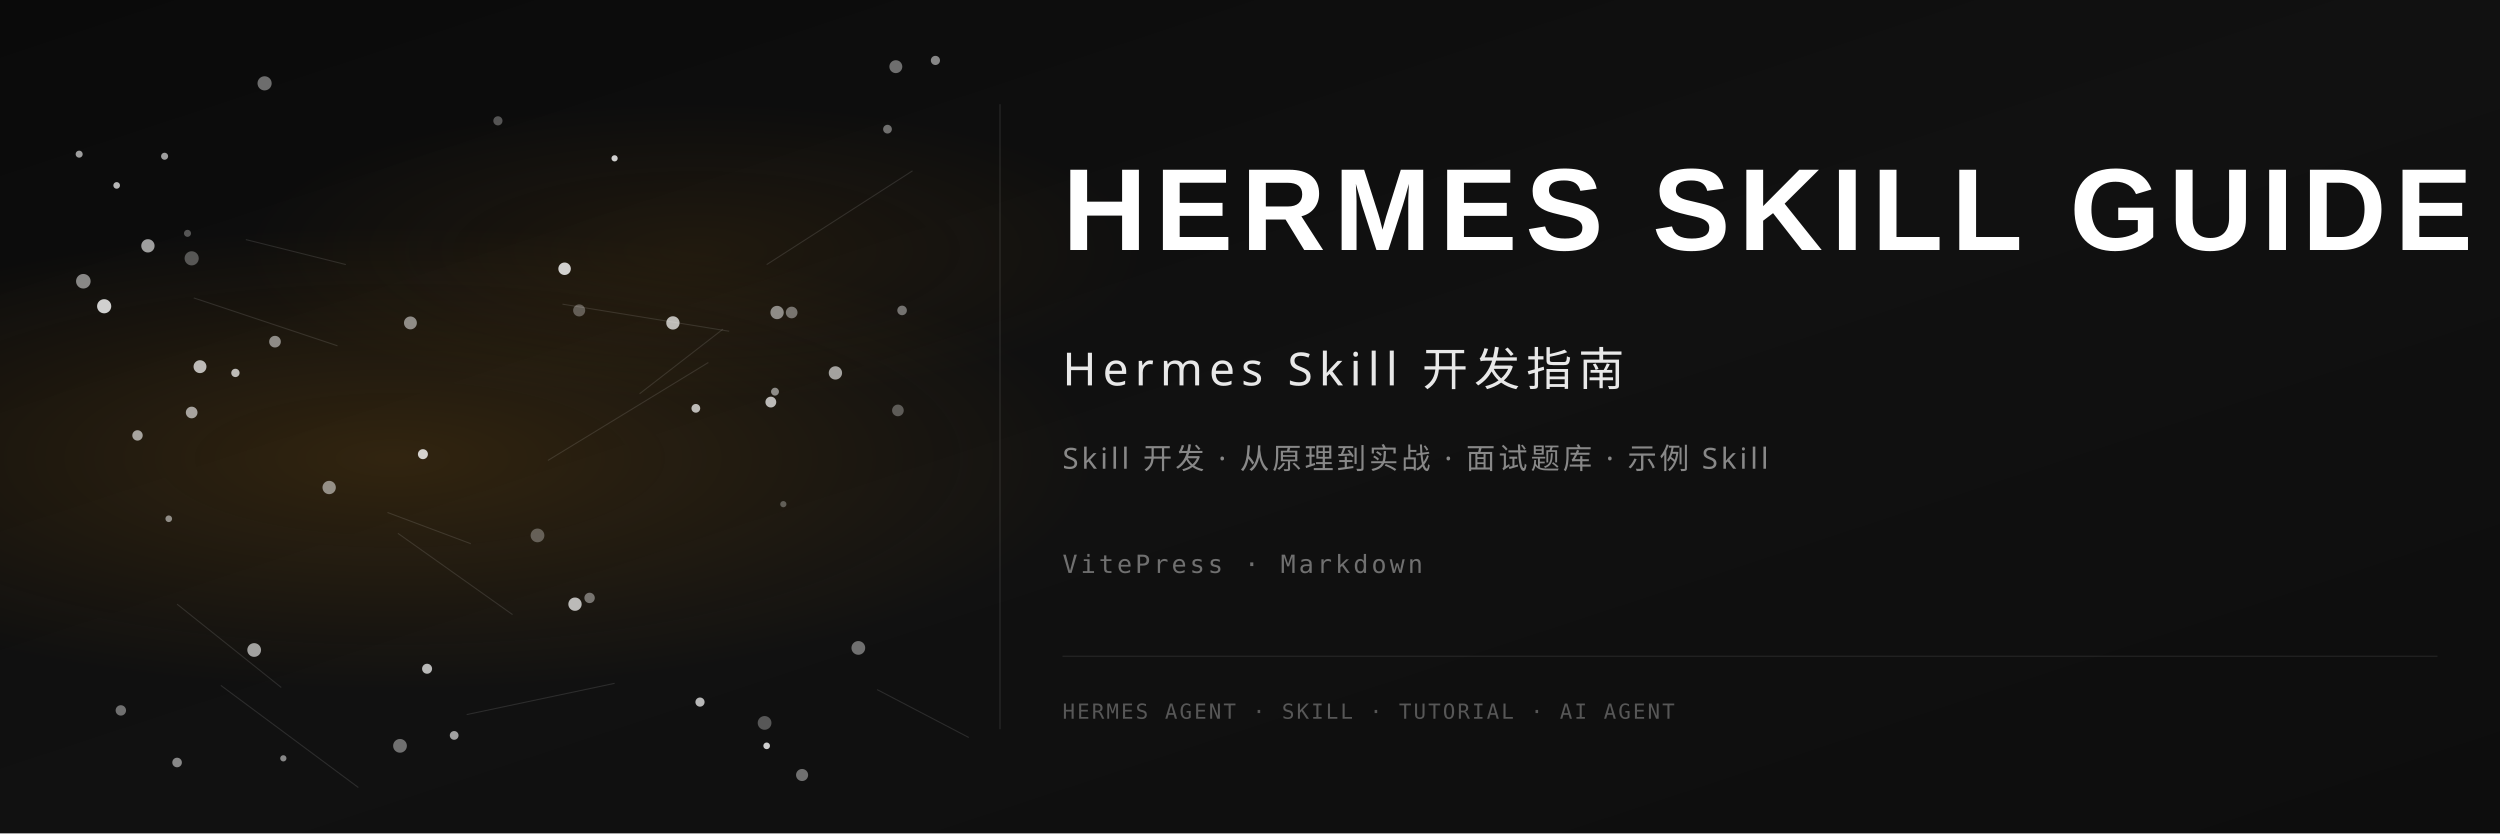
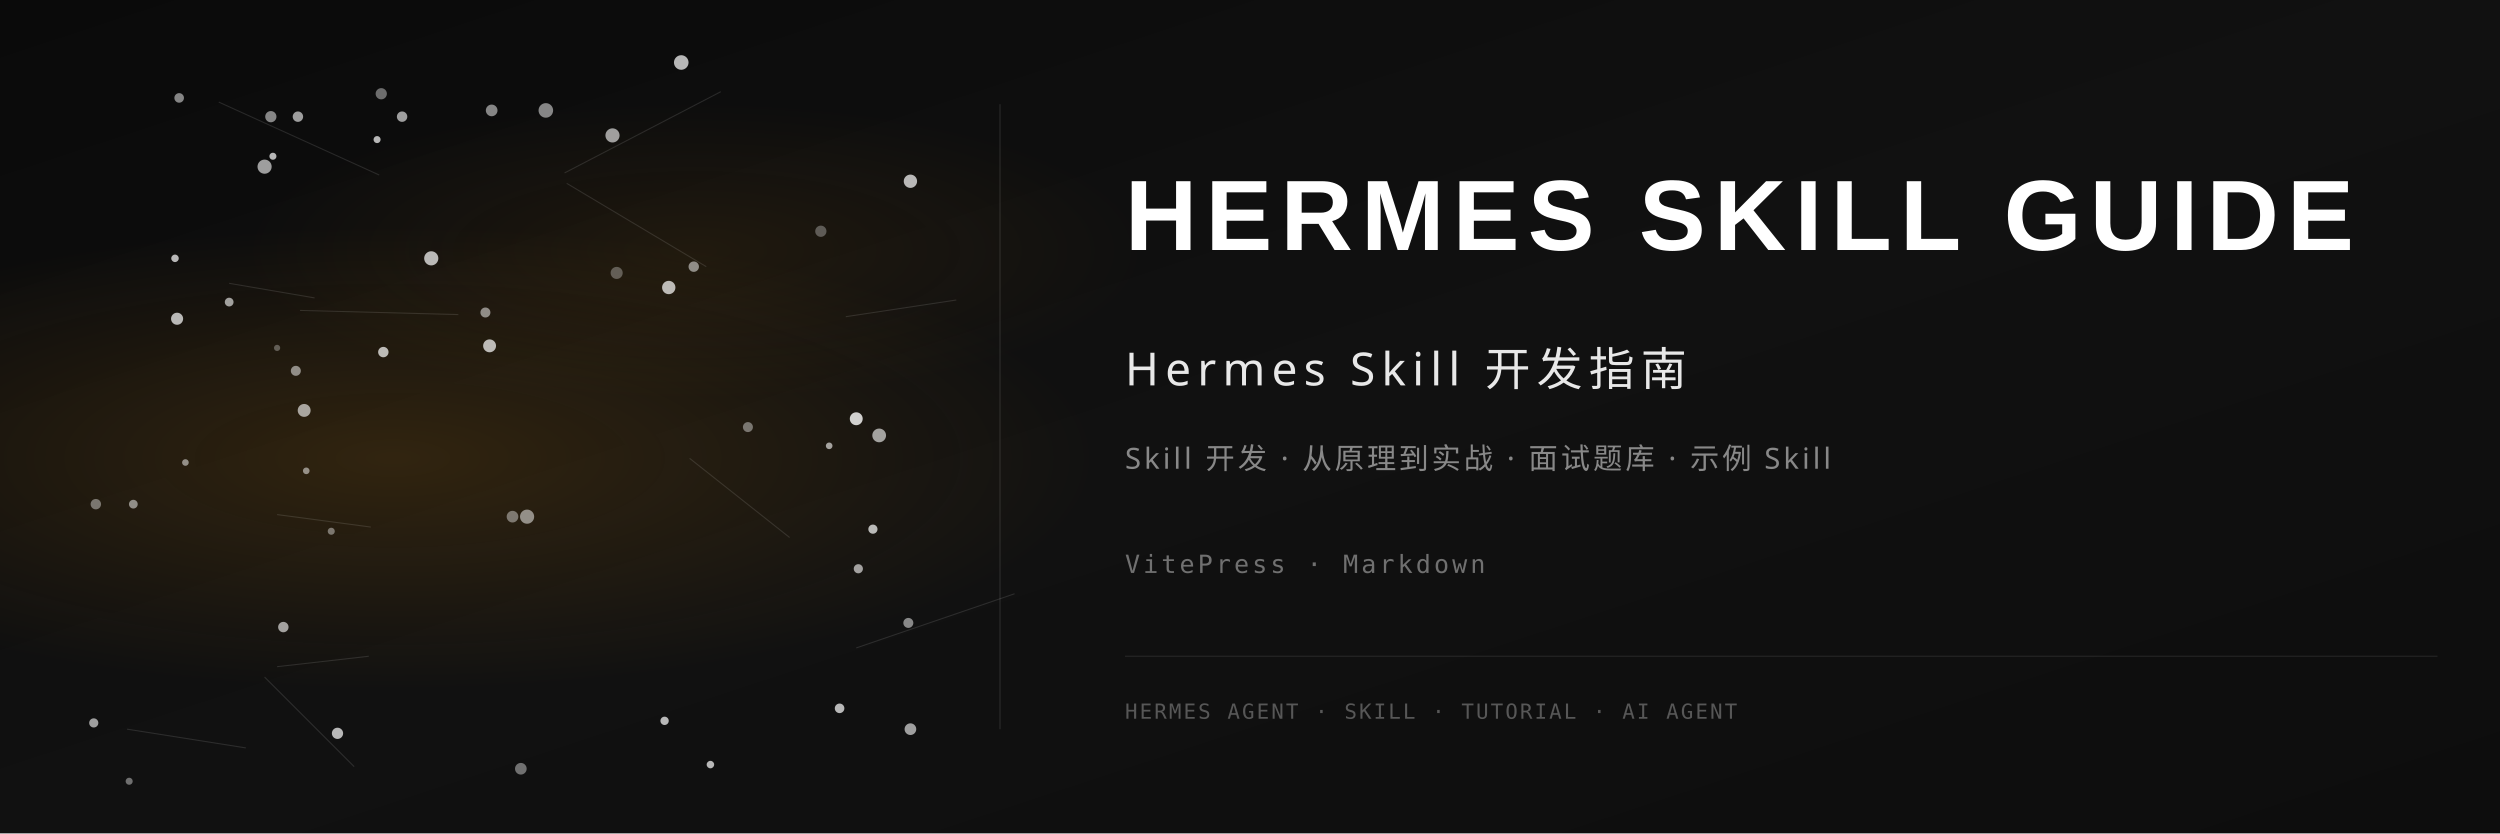
<svg xmlns="http://www.w3.org/2000/svg" viewBox="0 0 1200 400" width="1200" height="400">
  <defs>
    <linearGradient id="bg" x1="0%" y1="0%" x2="100%" y2="100%">
      <stop offset="0%" style="stop-color:#0a0a0a" />
      <stop offset="50%" style="stop-color:#111111" />
      <stop offset="100%" style="stop-color:#0d0d0d" />
    </linearGradient>
    <radialGradient id="glow1" cx="16%" cy="55%" r="28%">
      <stop offset="0%" style="stop-color:#F39C12;stop-opacity:0.15" />
      <stop offset="100%" style="stop-color:#F39C12;stop-opacity:0" />
    </radialGradient>
    <radialGradient id="glow2" cx="28%" cy="30%" r="18%">
      <stop offset="0%" style="stop-color:#F39C12;stop-opacity:0.08" />
      <stop offset="100%" style="stop-color:#F39C12;stop-opacity:0" />
    </radialGradient>
  </defs>
  <rect width="1200" height="400" fill="url(#bg)" />
  <rect width="1200" height="400" fill="url(#glow1)" />
  <rect width="1200" height="400" fill="url(#glow2)" />
-   <circle cx="38" cy="74" r="1.7" fill="white" opacity="0.6" />
-   <circle cx="205" cy="321" r="2.4" fill="white" opacity="0.7" />
-   <circle cx="367" cy="347" r="3.3" fill="white" opacity="0.3" />
-   <circle cx="197" cy="155" r="3.1" fill="white" opacity="0.5" />
-   <circle cx="85" cy="366" r="2.3" fill="white" opacity="0.5" />
-   <circle cx="336" cy="337" r="2.2" fill="white" opacity="0.7" />
-   <circle cx="283" cy="287" r="2.5" fill="white" opacity="0.4" />
-   <circle cx="385" cy="372" r="2.9" fill="white" opacity="0.4" />
-   <circle cx="323" cy="155" r="3.2" fill="white" opacity="0.7" />
-   <circle cx="373" cy="150" r="3.2" fill="white" opacity="0.5" />
-   <circle cx="276" cy="290" r="3.2" fill="white" opacity="0.7" />
-   <circle cx="122" cy="312" r="3.3" fill="white" opacity="0.6" />
-   <circle cx="372" cy="188" r="1.9" fill="white" opacity="0.5" />
-   <circle cx="380" cy="150" r="2.8" fill="white" opacity="0.4" />
-   <circle cx="58" cy="341" r="2.5" fill="white" opacity="0.4" />
-   <circle cx="295" cy="76" r="1.5" fill="white" opacity="0.8" />
-   <circle cx="218" cy="353" r="2.1" fill="white" opacity="0.6" />
-   <circle cx="66" cy="209" r="2.5" fill="white" opacity="0.6" />
-   <circle cx="426" cy="62" r="2.1" fill="white" opacity="0.4" />
-   <circle cx="50" cy="147" r="3.4" fill="white" opacity="0.8" />
-   <circle cx="132" cy="164" r="2.8" fill="white" opacity="0.5" />
-   <circle cx="96" cy="176" r="3.1" fill="white" opacity="0.7" />
-   <circle cx="90" cy="112" r="1.7" fill="white" opacity="0.3" />
-   <circle cx="431" cy="197" r="2.8" fill="white" opacity="0.3" />
-   <circle cx="376" cy="242" r="1.5" fill="white" opacity="0.3" />
-   <circle cx="278" cy="149" r="2.9" fill="white" opacity="0.3" />
-   <circle cx="158" cy="234" r="3.2" fill="white" opacity="0.5" />
-   <circle cx="412" cy="311" r="3.3" fill="white" opacity="0.4" />
-   <circle cx="203" cy="218" r="2.4" fill="white" opacity="0.8" />
-   <circle cx="40" cy="135" r="3.5" fill="white" opacity="0.5" />
-   <circle cx="370" cy="193" r="2.6" fill="white" opacity="0.7" />
-   <circle cx="56" cy="89" r="1.6" fill="white" opacity="0.7" />
-   <circle cx="258" cy="257" r="3.3" fill="white" opacity="0.3" />
-   <circle cx="92" cy="198" r="2.8" fill="white" opacity="0.6" />
-   <circle cx="127" cy="40" r="3.4" fill="white" opacity="0.4" />
-   <circle cx="433" cy="149" r="2.3" fill="white" opacity="0.4" />
-   <circle cx="71" cy="118" r="3.2" fill="white" opacity="0.6" />
-   <circle cx="449" cy="29" r="2.2" fill="white" opacity="0.5" />
-   <circle cx="334" cy="196" r="2.1" fill="white" opacity="0.7" />
-   <circle cx="113" cy="179" r="2.0" fill="white" opacity="0.7" />
-   <circle cx="368" cy="358" r="1.6" fill="white" opacity="0.8" />
-   <circle cx="271" cy="129" r="3.0" fill="white" opacity="0.8" />
-   <circle cx="239" cy="58" r="2.2" fill="white" opacity="0.3" />
-   <circle cx="79" cy="75" r="1.7" fill="white" opacity="0.6" />
-   <circle cx="136" cy="364" r="1.5" fill="white" opacity="0.5" />
-   <circle cx="92" cy="124" r="3.4" fill="white" opacity="0.3" />
-   <circle cx="81" cy="249" r="1.6" fill="white" opacity="0.5" />
-   <circle cx="192" cy="358" r="3.3" fill="white" opacity="0.4" />
-   <circle cx="430" cy="32" r="3.1" fill="white" opacity="0.4" />
-   <circle cx="401" cy="179" r="3.2" fill="white" opacity="0.6" />
-   <line x1="421" y1="331" x2="465" y2="354" stroke="white" stroke-width="0.5" opacity="0.12" />
-   <line x1="191" y1="256" x2="246" y2="295" stroke="white" stroke-width="0.5" opacity="0.12" />
-   <line x1="186" y1="246" x2="226" y2="261" stroke="white" stroke-width="0.5" opacity="0.12" />
-   <line x1="368" y1="127" x2="438" y2="82" stroke="white" stroke-width="0.5" opacity="0.12" />
-   <line x1="224" y1="343" x2="295" y2="328" stroke="white" stroke-width="0.5" opacity="0.12" />
-   <line x1="106" y1="329" x2="172" y2="378" stroke="white" stroke-width="0.5" opacity="0.12" />
-   <line x1="263" y1="221" x2="340" y2="174" stroke="white" stroke-width="0.5" opacity="0.12" />
-   <line x1="307" y1="189" x2="347" y2="158" stroke="white" stroke-width="0.5" opacity="0.12" />
-   <line x1="118" y1="115" x2="166" y2="127" stroke="white" stroke-width="0.5" opacity="0.12" />
-   <line x1="270" y1="146" x2="350" y2="159" stroke="white" stroke-width="0.5" opacity="0.12" />
-   <line x1="93" y1="143" x2="162" y2="166" stroke="white" stroke-width="0.5" opacity="0.12" />
-   <line x1="85" y1="290" x2="135" y2="330" stroke="white" stroke-width="0.5" opacity="0.12" />
+   <circle cx="62" cy="375" r="1.7" fill="white" opacity="0.4" />
+   <circle cx="294" cy="65" r="3.4" fill="white" opacity="0.6" />
+   <circle cx="207" cy="124" r="3.4" fill="white" opacity="0.7" />
+   <circle cx="183" cy="45" r="2.7" fill="white" opacity="0.4" />
+   <circle cx="147" cy="226" r="1.6" fill="white" opacity="0.5" />
+   <circle cx="394" cy="111" r="2.7" fill="white" opacity="0.3" />
+   <circle cx="359" cy="205" r="2.4" fill="white" opacity="0.4" />
+   <circle cx="437" cy="87" r="3.2" fill="white" opacity="0.7" />
+   <circle cx="250" cy="369" r="2.8" fill="white" opacity="0.4" />
+   <circle cx="84" cy="124" r="1.8" fill="white" opacity="0.7" />
+   <circle cx="233" cy="150" r="2.4" fill="white" opacity="0.5" />
+   <circle cx="436" cy="299" r="2.4" fill="white" opacity="0.5" />
+   <circle cx="236" cy="53" r="2.8" fill="white" opacity="0.5" />
+   <circle cx="411" cy="201" r="3.1" fill="white" opacity="0.8" />
+   <circle cx="398" cy="214" r="1.6" fill="white" opacity="0.6" />
+   <circle cx="327" cy="30" r="3.5" fill="white" opacity="0.7" />
+   <circle cx="262" cy="53" r="3.5" fill="white" opacity="0.5" />
+   <circle cx="437" cy="350" r="2.8" fill="white" opacity="0.6" />
+   <circle cx="321" cy="138" r="3.2" fill="white" opacity="0.7" />
+   <circle cx="45" cy="347" r="2.2" fill="white" opacity="0.6" />
+   <circle cx="86" cy="47" r="2.3" fill="white" opacity="0.5" />
+   <circle cx="110" cy="145" r="2.1" fill="white" opacity="0.6" />
+   <circle cx="131" cy="75" r="1.7" fill="white" opacity="0.7" />
+   <circle cx="319" cy="346" r="2.0" fill="white" opacity="0.7" />
+   <circle cx="89" cy="222" r="1.6" fill="white" opacity="0.5" />
+   <circle cx="246" cy="248" r="2.8" fill="white" opacity="0.4" />
+   <circle cx="193" cy="56" r="2.5" fill="white" opacity="0.6" />
+   <circle cx="333" cy="128" r="2.5" fill="white" opacity="0.5" />
+   <circle cx="159" cy="255" r="1.7" fill="white" opacity="0.4" />
+   <circle cx="412" cy="273" r="2.2" fill="white" opacity="0.6" />
+   <circle cx="419" cy="254" r="2.2" fill="white" opacity="0.7" />
+   <circle cx="142" cy="178" r="2.4" fill="white" opacity="0.5" />
+   <circle cx="143" cy="56" r="2.5" fill="white" opacity="0.6" />
+   <circle cx="85" cy="153" r="2.9" fill="white" opacity="0.7" />
+   <circle cx="422" cy="209" r="3.3" fill="white" opacity="0.6" />
+   <circle cx="46" cy="242" r="2.5" fill="white" opacity="0.4" />
+   <circle cx="146" cy="197" r="3.1" fill="white" opacity="0.6" />
+   <circle cx="162" cy="352" r="2.7" fill="white" opacity="0.7" />
+   <circle cx="133" cy="167" r="1.5" fill="white" opacity="0.3" />
+   <circle cx="296" cy="131" r="2.9" fill="white" opacity="0.3" />
+   <circle cx="403" cy="340" r="2.3" fill="white" opacity="0.7" />
+   <circle cx="253" cy="248" r="3.4" fill="white" opacity="0.5" />
+   <circle cx="341" cy="367" r="1.8" fill="white" opacity="0.7" />
+   <circle cx="64" cy="242" r="2.1" fill="white" opacity="0.5" />
+   <circle cx="130" cy="56" r="2.7" fill="white" opacity="0.5" />
+   <circle cx="127" cy="80" r="3.4" fill="white" opacity="0.6" />
+   <circle cx="184" cy="169" r="2.5" fill="white" opacity="0.7" />
+   <circle cx="136" cy="301" r="2.5" fill="white" opacity="0.6" />
+   <circle cx="235" cy="166" r="3.1" fill="white" opacity="0.7" />
+   <circle cx="181" cy="67" r="1.7" fill="white" opacity="0.7" />
+   <line x1="406" y1="152" x2="459" y2="144" stroke="white" stroke-width="0.5" opacity="0.12" />
+   <line x1="271" y1="83" x2="346" y2="44" stroke="white" stroke-width="0.5" opacity="0.12" />
+   <line x1="411" y1="311" x2="487" y2="285" stroke="white" stroke-width="0.5" opacity="0.12" />
+   <line x1="61" y1="350" x2="118" y2="359" stroke="white" stroke-width="0.5" opacity="0.12" />
+   <line x1="133" y1="320" x2="177" y2="315" stroke="white" stroke-width="0.5" opacity="0.12" />
+   <line x1="105" y1="49" x2="182" y2="84" stroke="white" stroke-width="0.5" opacity="0.12" />
+   <line x1="110" y1="136" x2="151" y2="143" stroke="white" stroke-width="0.5" opacity="0.12" />
+   <line x1="144" y1="149" x2="220" y2="151" stroke="white" stroke-width="0.5" opacity="0.12" />
+   <line x1="133" y1="247" x2="178" y2="253" stroke="white" stroke-width="0.5" opacity="0.12" />
+   <line x1="127" y1="325" x2="170" y2="368" stroke="white" stroke-width="0.5" opacity="0.12" />
+   <line x1="331" y1="220" x2="379" y2="258" stroke="white" stroke-width="0.5" opacity="0.12" />
+   <line x1="272" y1="88" x2="339" y2="128" stroke="white" stroke-width="0.5" opacity="0.12" />
  <line x1="480" y1="50" x2="480" y2="350" stroke="white" stroke-width="0.5" opacity="0.12" />
-   <text x="510" y="120" font-family="'SF Pro Display','Helvetica Neue',Arial,sans-serif" font-size="56" font-weight="800" fill="white" letter-spacing="4">HERMES SKILL GUIDE</text>
-   <text x="510" y="185" font-family="'Noto Sans SC','PingFang SC','Microsoft YaHei',sans-serif" font-size="22" font-weight="500" fill="white" opacity="0.9" letter-spacing="3">Hermes Skill 开发指南</text>
-   <text x="510" y="225" font-family="'Noto Sans SC','PingFang SC','Microsoft YaHei',sans-serif" font-size="14" font-weight="300" fill="white" opacity="0.5" letter-spacing="1.5">Skill 开发 · 从原理到实战 · 面试题库 · 示例 Skill</text>
-   <text x="510" y="275" font-family="'SF Mono','Fira Code','Consolas',monospace" font-size="12" fill="white" opacity="0.4" letter-spacing="1.5">VitePress · Markdown</text>
-   <line x1="510" y1="315" x2="1170" y2="315" stroke="white" stroke-width="0.5" opacity="0.1" />
-   <text x="510" y="345" font-family="'SF Mono','Fira Code','Consolas',monospace" font-size="10" fill="white" opacity="0.3" letter-spacing="1">HERMES AGENT · SKILL · TUTORIAL · AI AGENT</text>
+   <text x="540" y="120" font-family="'SF Pro Display','Helvetica Neue',Arial,sans-serif" font-size="48" font-weight="800" fill="white" letter-spacing="4">HERMES SKILL GUIDE</text>
+   <text x="540" y="185" font-family="'Noto Sans SC','PingFang SC','Microsoft YaHei',sans-serif" font-size="22" font-weight="500" fill="white" opacity="0.9" letter-spacing="3">Hermes Skill 开发指南</text>
+   <text x="540" y="225" font-family="'Noto Sans SC','PingFang SC','Microsoft YaHei',sans-serif" font-size="14" font-weight="300" fill="white" opacity="0.5" letter-spacing="1.5">Skill 开发 · 从原理到实战 · 面试题库 · 示例 Skill</text>
+   <text x="540" y="275" font-family="'SF Mono','Fira Code','Consolas',monospace" font-size="12" fill="white" opacity="0.4" letter-spacing="1.5">VitePress · Markdown</text>
+   <line x1="540" y1="315" x2="1170" y2="315" stroke="white" stroke-width="0.5" opacity="0.1" />
+   <text x="540" y="345" font-family="'SF Mono','Fira Code','Consolas',monospace" font-size="10" fill="white" opacity="0.3" letter-spacing="1">HERMES AGENT · SKILL · TUTORIAL · AI AGENT</text>
</svg>
